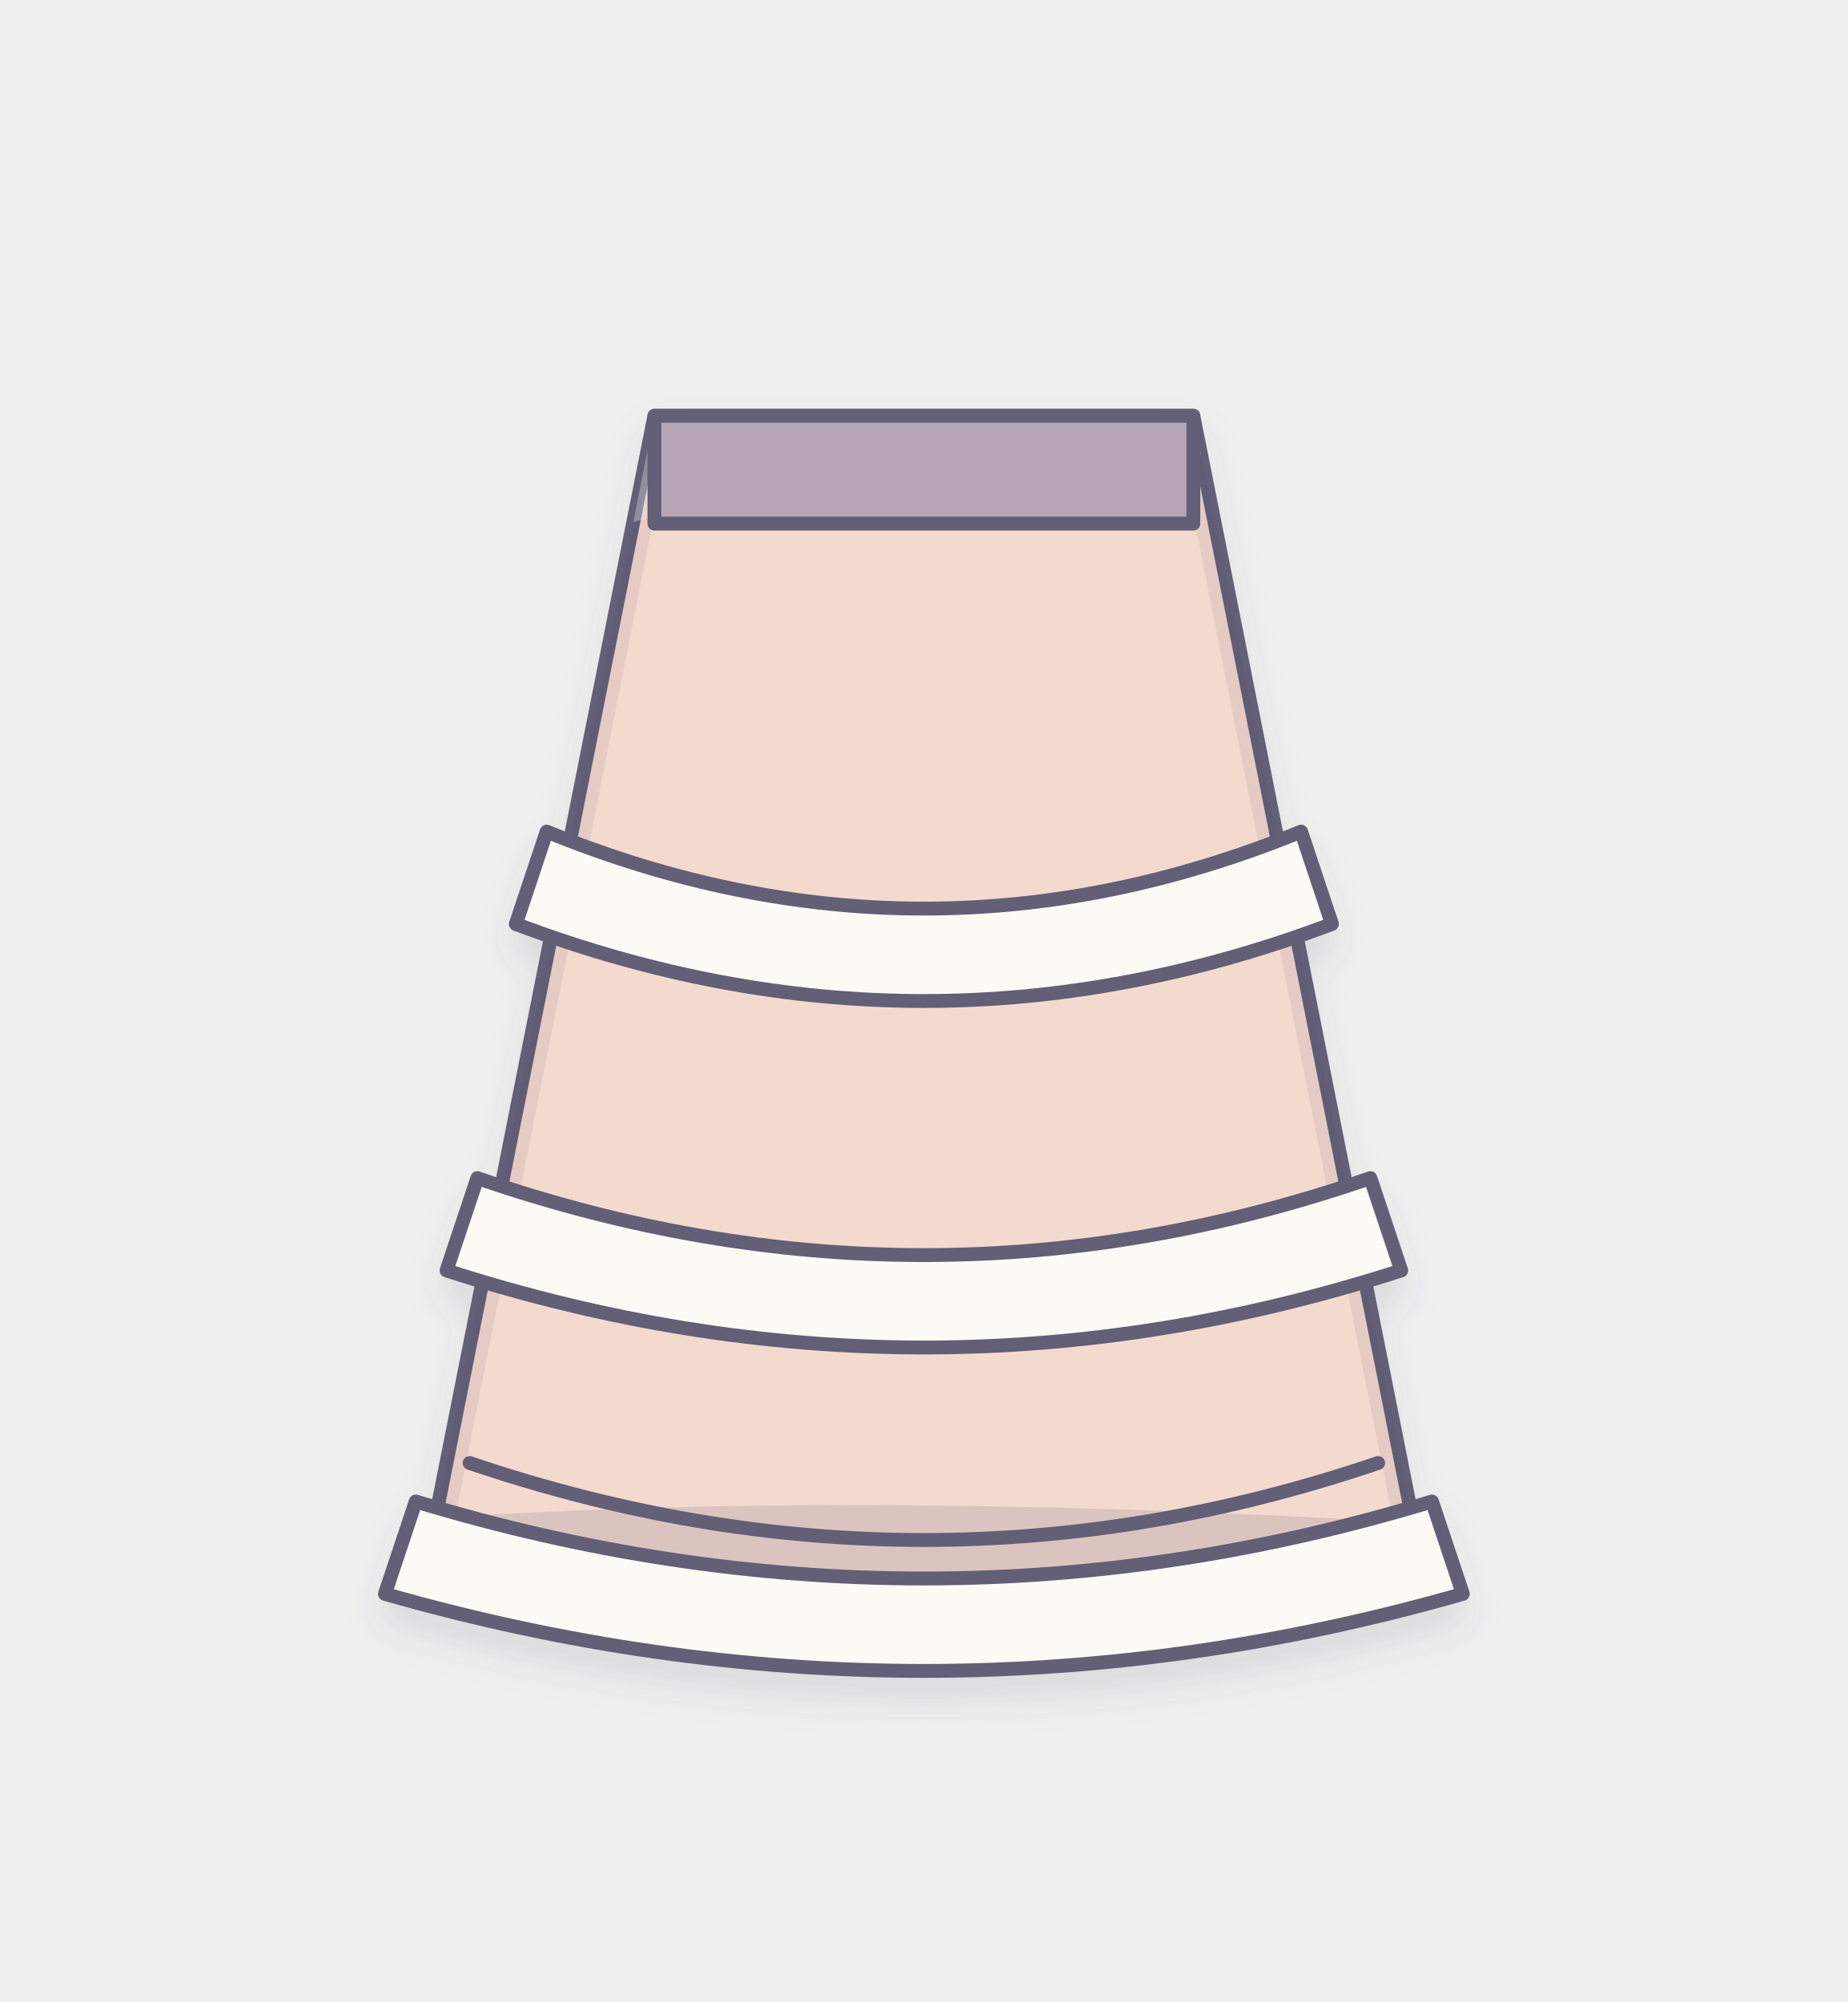
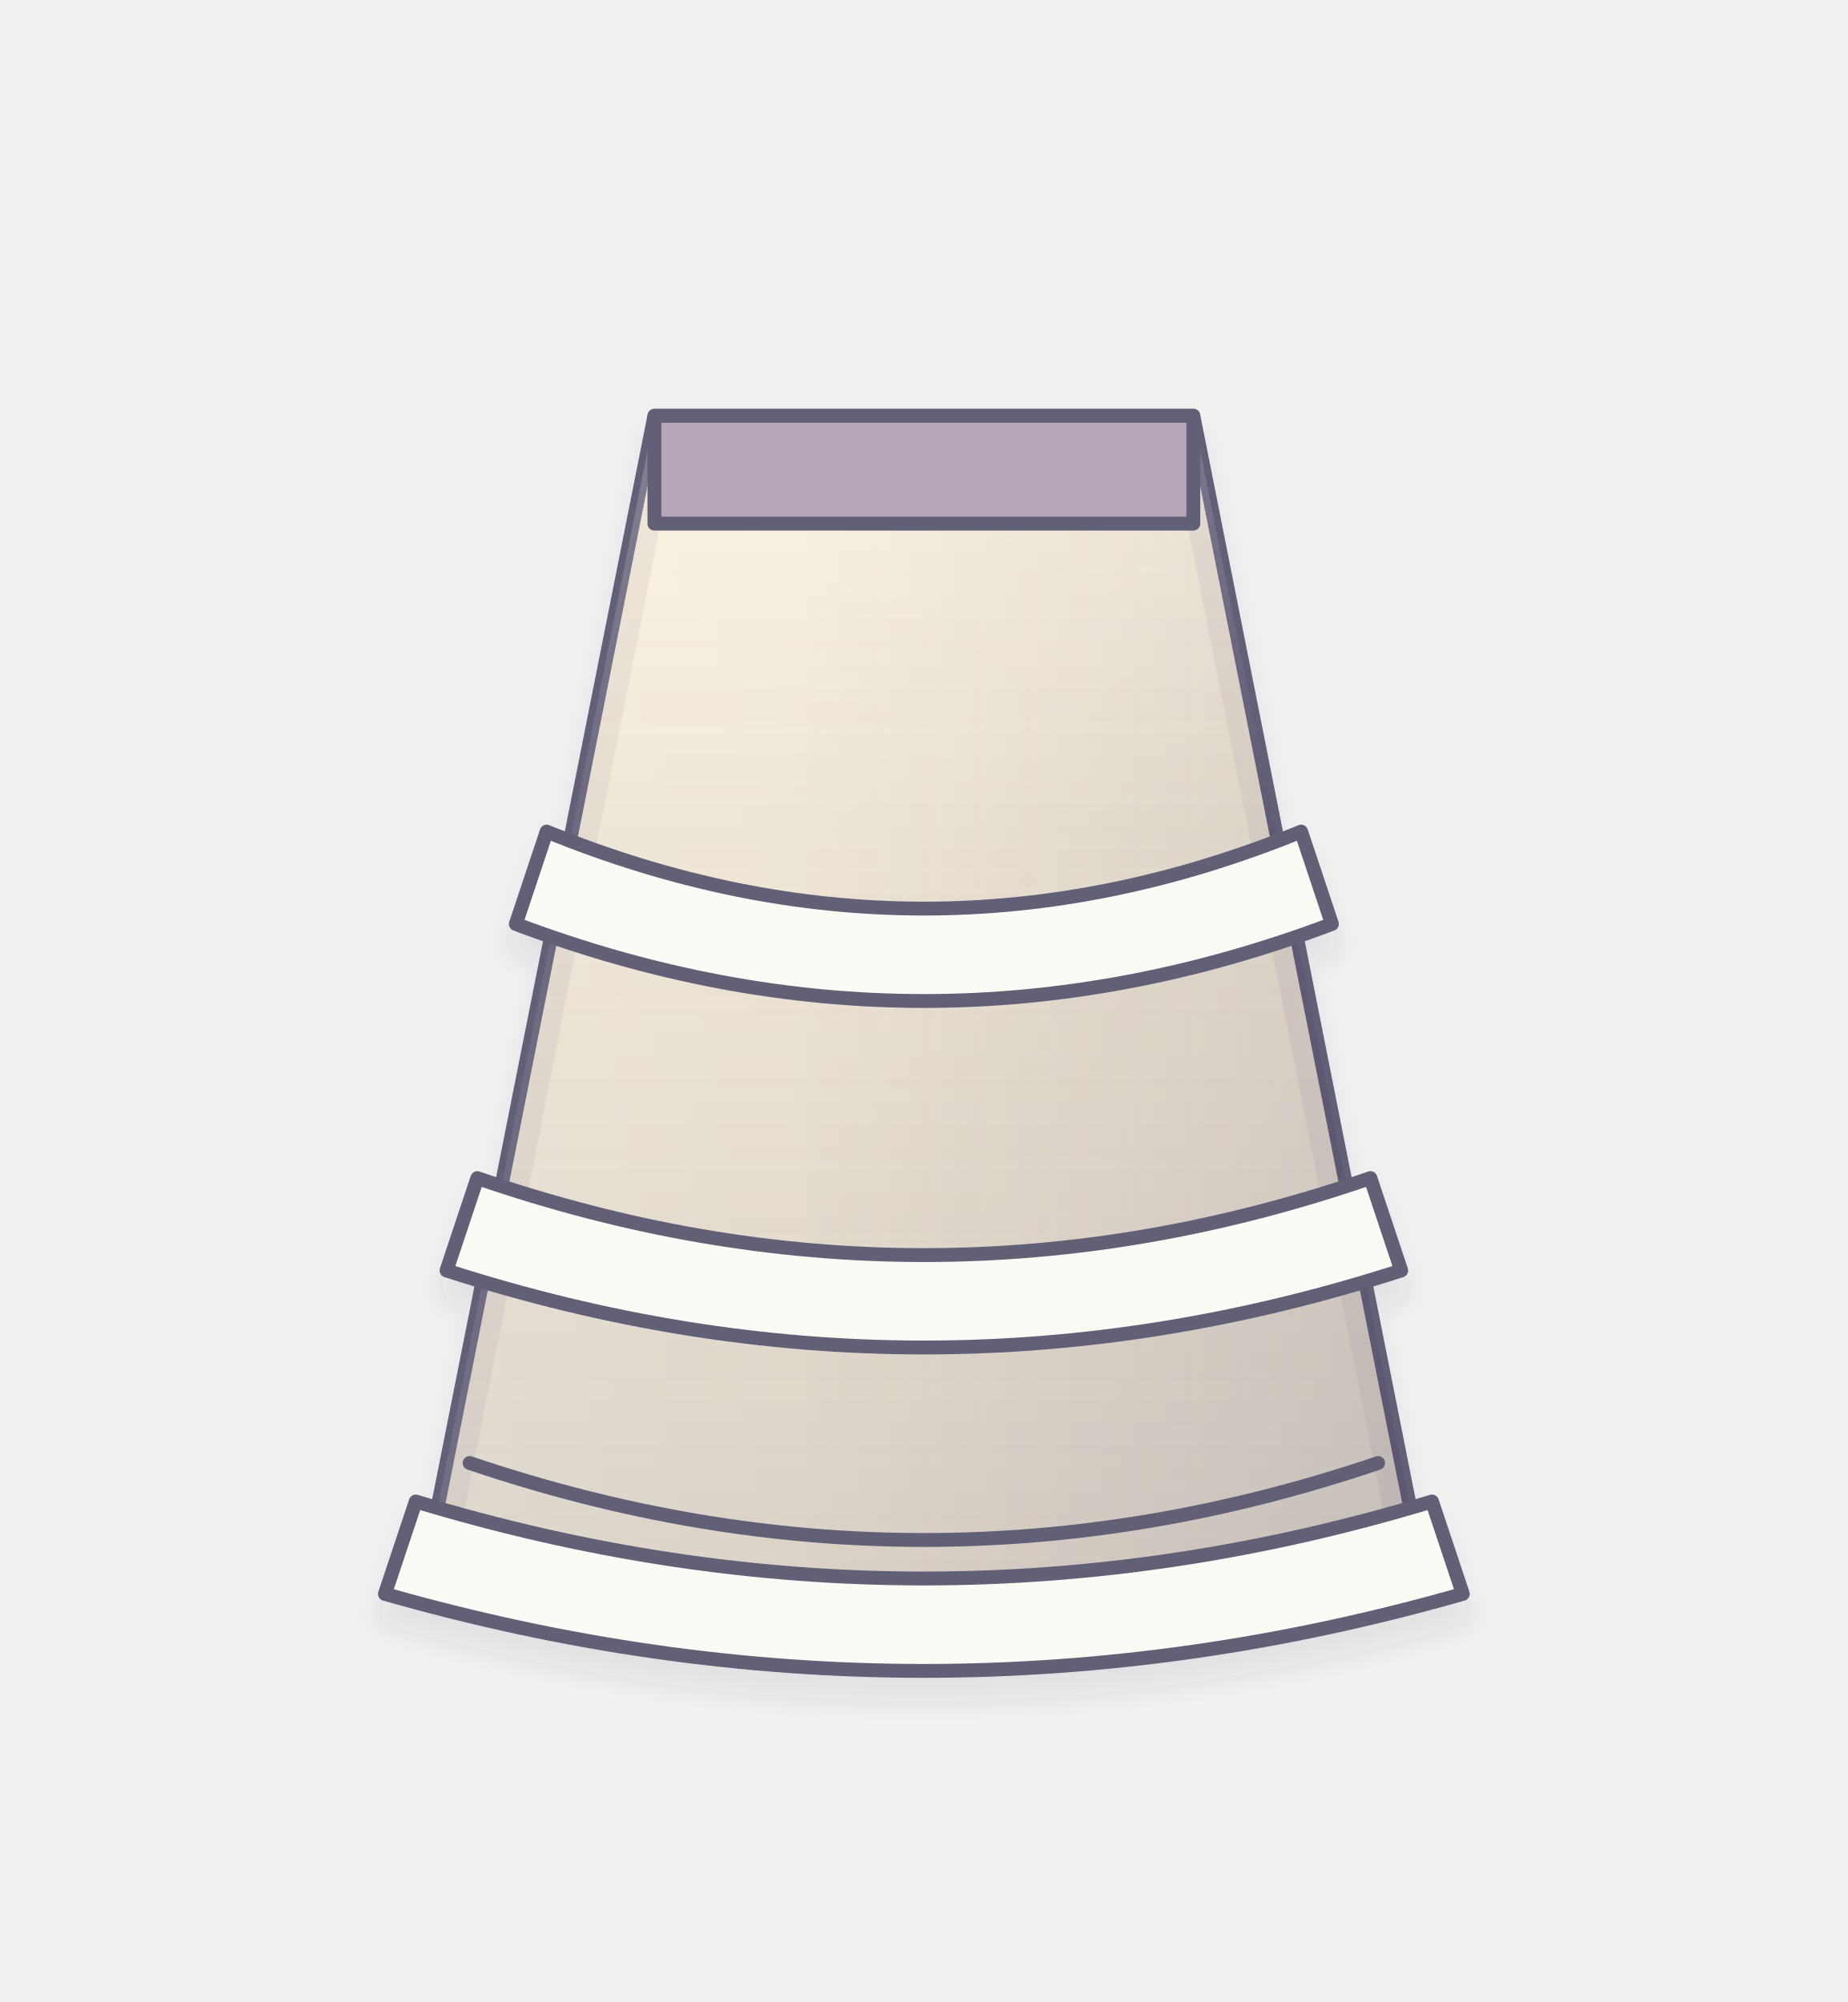
<svg xmlns="http://www.w3.org/2000/svg" viewBox="0 0 240 260">
  <defs>
+     <linearGradient id="cel-fall" gradientUnits="userSpaceOnUse" x1="0" y1="70" x2="0" y2="222">
+       <stop offset="0" stop-color="#55506D" stop-opacity="0" />
+       <stop offset="1" stop-color="#55506D" stop-opacity=".2" />
+     </linearGradient>
+     <linearGradient id="cel-side" gradientUnits="userSpaceOnUse" x1="104" y1="0" x2="196" y2="0">
+       <stop offset="0" stop-color="#55506D" stop-opacity="0" />
+       <stop offset="1" stop-color="#55506D" stop-opacity=".17" />
+     </linearGradient>
+     <linearGradient id="cel-top" gradientUnits="userSpaceOnUse" x1="0" y1="30" x2="0" y2="108">
+       <stop offset="0" stop-color="#FFFFFF" stop-opacity=".28" />
+       <stop offset="1" stop-color="#FFFFFF" stop-opacity="0" />
+     </linearGradient>
+     <linearGradient id="cel-left" gradientUnits="userSpaceOnUse" x1="36" y1="0" x2="112" y2="0">
+       <stop offset="0" stop-color="#FFFFFF" stop-opacity=".18" />
+       <stop offset="1" stop-color="#FFFFFF" stop-opacity="0" />
+     </linearGradient>
    <filter id="soft-shadow" x="-25%" y="-25%" width="150%" height="150%">
-       <feDropShadow dx="0" dy="3" stdDeviation="2.2" flood-color="#55506D" flood-opacity=".14" />
+       <feDropShadow dx="0" dy="3" stdDeviation="1.4" flood-color="#55506D" flood-opacity=".08" />
    </filter>
  </defs>
  <g filter="url(#soft-shadow)" stroke="#625E77" stroke-width="1.8" stroke-linecap="round" stroke-linejoin="round">
-     <path d="M85 54H155L184 200Q120 220 56 200Z" fill="#F4D9CF" />
+     <g data-garment-layer="lining-back">
+       <path d="M56 200Q120 220 184 200L181 206Q120 226 59 206Z" fill="#B6A6B7" />
+     </g>
+     <g data-garment-layer="lining-back">
+       <path d="M56 200Q120 220 184 200L181 206Q120 226 59 206Z" fill="#55506D" opacity=".30" stroke="none" />
+     </g>
+     <path d="M85 54H155L184 200Q120 220 56 200Z" fill="#F6EDDA" />
    <defs>
      <clipPath id="cel-1">
        <path d="M85 54H155L184 200Q120 220 56 200Z" />
      </clipPath>
    </defs>
    <g clip-path="url(#cel-1)" stroke="none">
-       <path d="M0 204Q85 188 240 202V260H0Z" fill="#55506D" opacity=".16" />
-       <path d="M179 0H240V260H170Q204 140 179 0Z" fill="#55506D" opacity=".12" />
-       <path d="M0 0H240V66Q116 43 0 95Z" fill="#FFFFFF" opacity=".34" />
-       <path d="M0 0H42Q22 120 30 260H0Z" fill="#FFFFFF" opacity=".12" />
-       <path d="M85 54H155L184 200Q120 220 56 200Z" fill="none" stroke="#4A4356" stroke-width="5" opacity=".09" />
-       <path d="M214 0H240V260H214Z" fill="#FFFFFF" opacity=".15" />
+       <rect width="240" height="260" fill="url(#cel-fall)" />
+       <rect width="240" height="260" fill="url(#cel-side)" />
+       <rect width="240" height="260" fill="url(#cel-top)" />
+       <rect width="240" height="260" fill="url(#cel-left)" />
+       <path d="M85 54H155L184 200Q120 220 56 200Z" fill="none" stroke="#4A4356" stroke-width="7" opacity=".07" />
+       <path d="M218 0H240V260H218Z" fill="#FFFFFF" opacity=".10" />
    </g>
-     <path d="M85 54H155V68H85Z" fill="#B6A6B7" />
+     <g data-garment-layer="waistband">
+       <path d="M85 54H155V68H85Z" fill="#B6A6B7" />
+     </g>
    <path d="M71 108q49 20 98 0l4 12q-53 20 -106 0Z" fill="#FCFAF5" />
    <path d="M62 153q58 20 116 0l4 12q-62 20 -124 0Z" fill="#FCFAF5" />
    <path d="M54 195q66 20 132 0l4 12q-70 20 -140 0Z" fill="#FCFAF5" />
    <path d="M61 190q59 20 118 0" fill="none" />
  </g>
</svg>
